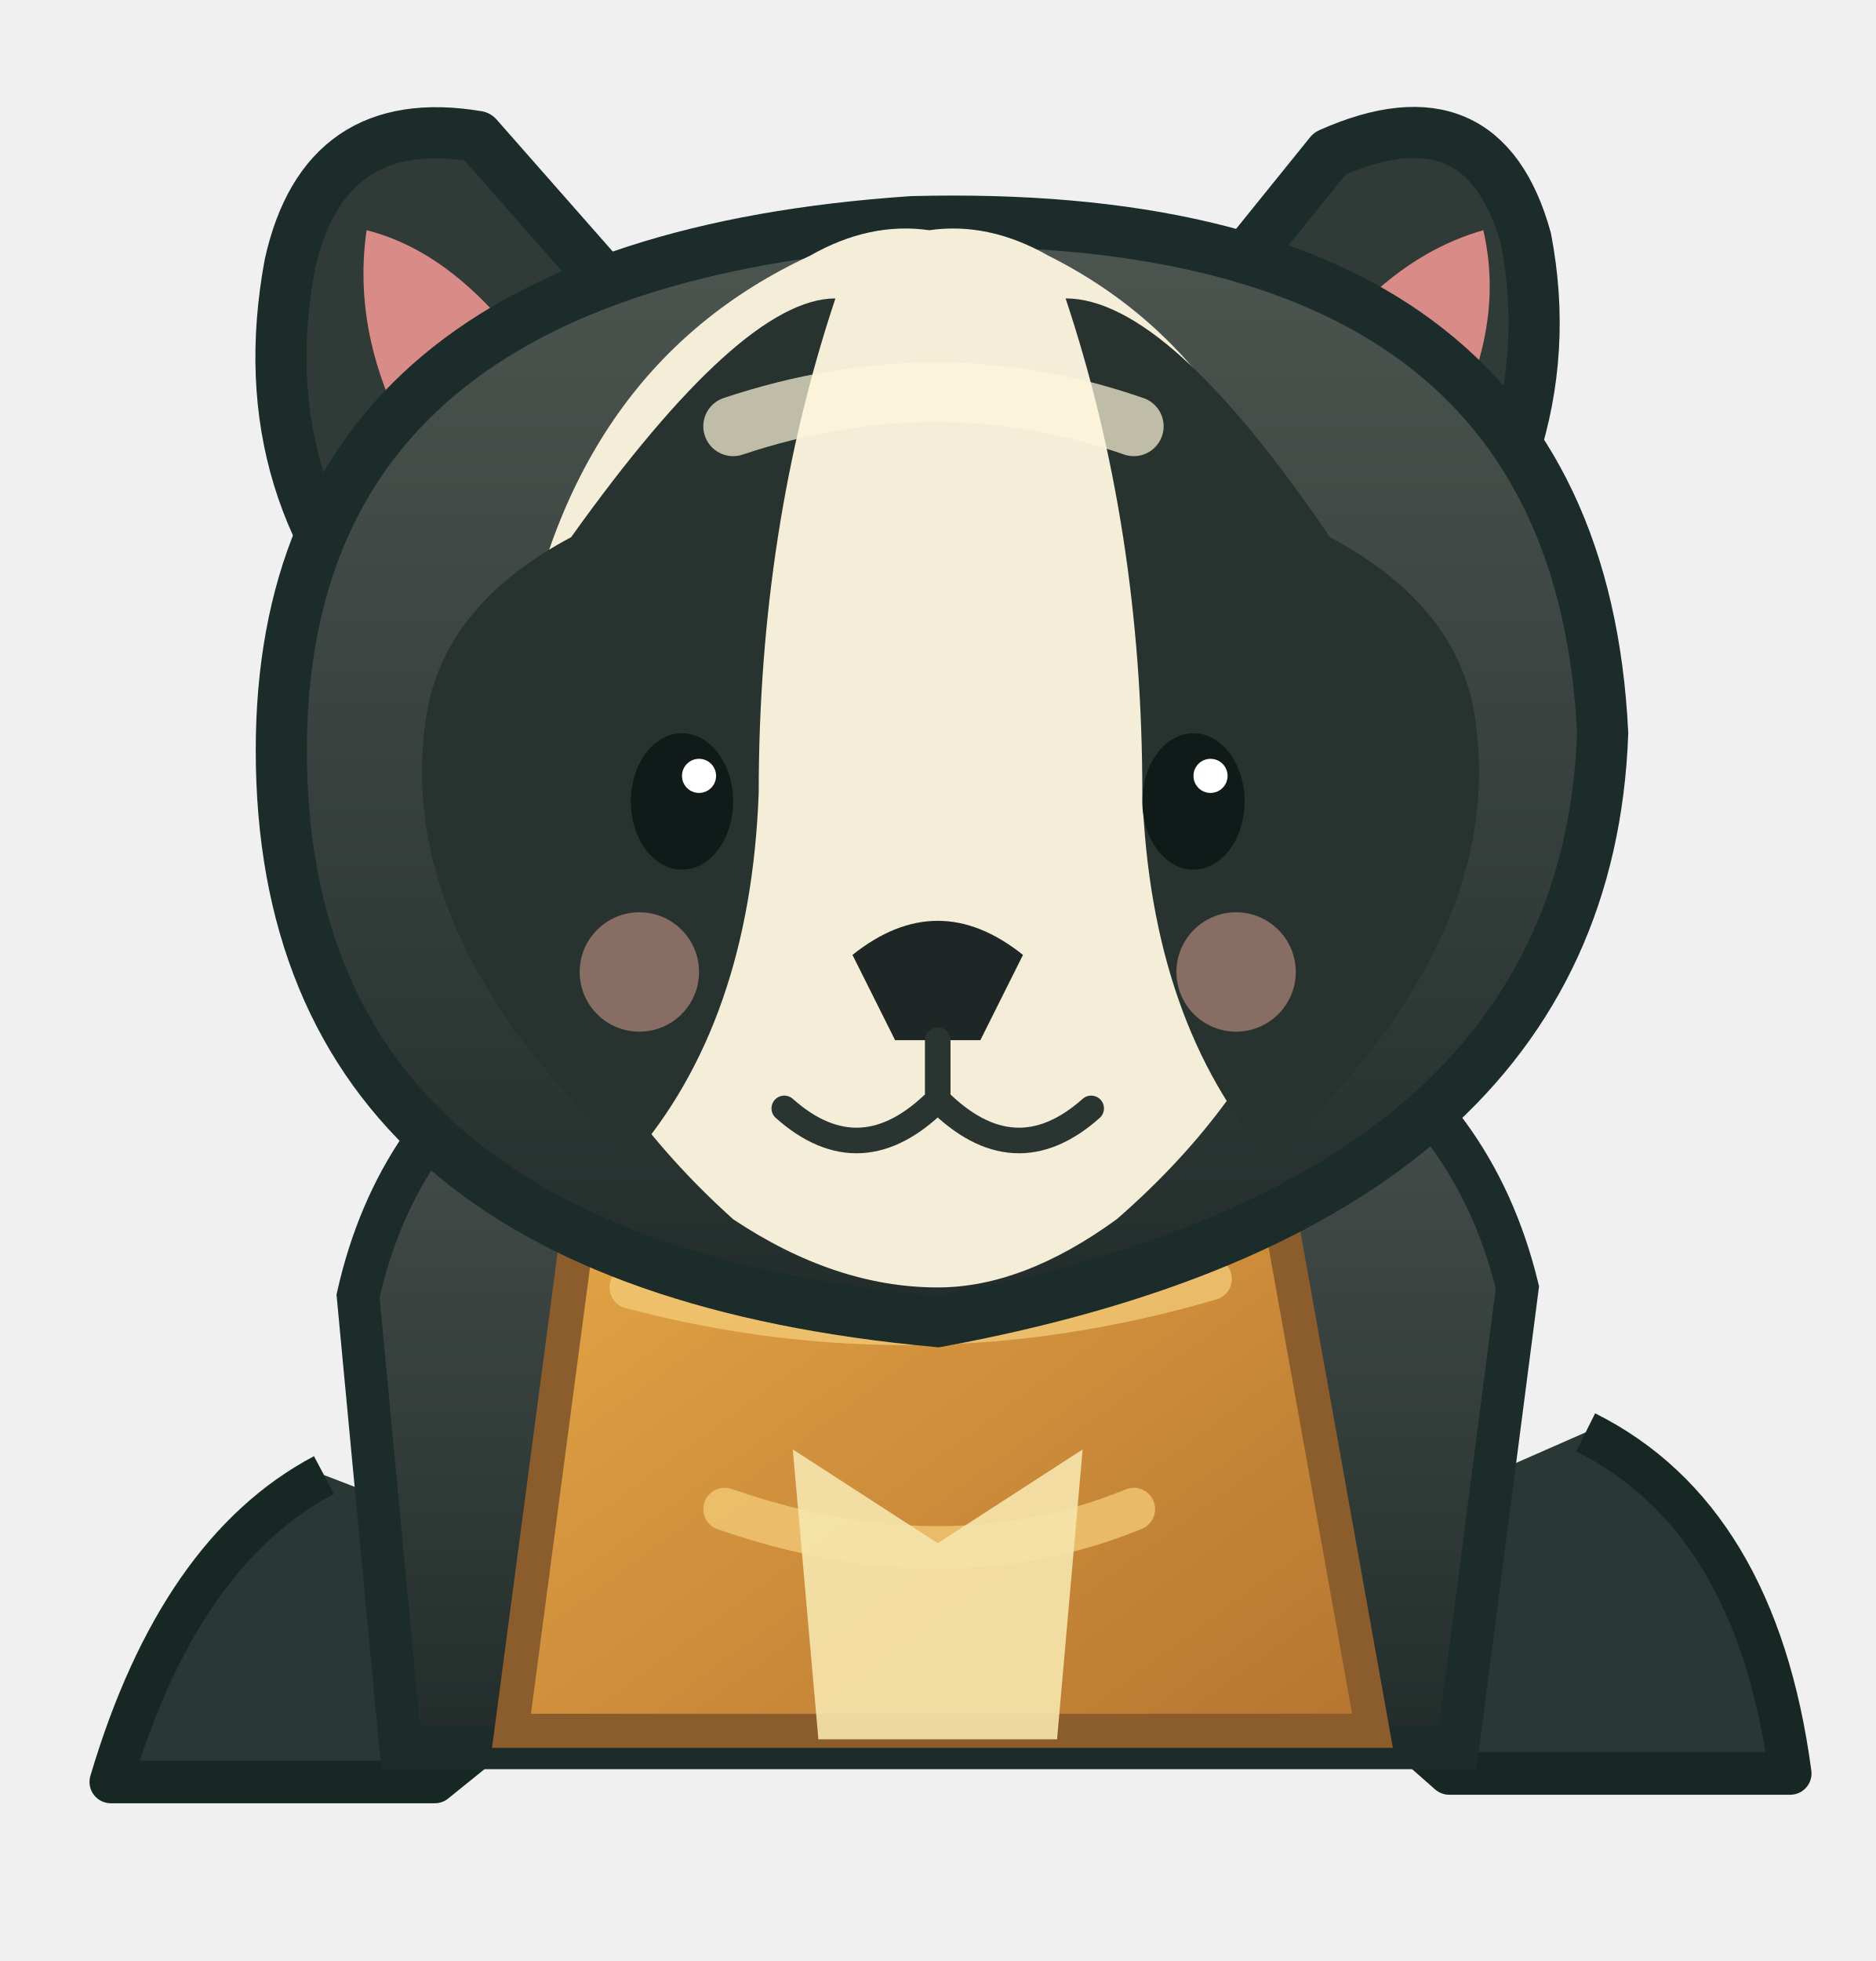
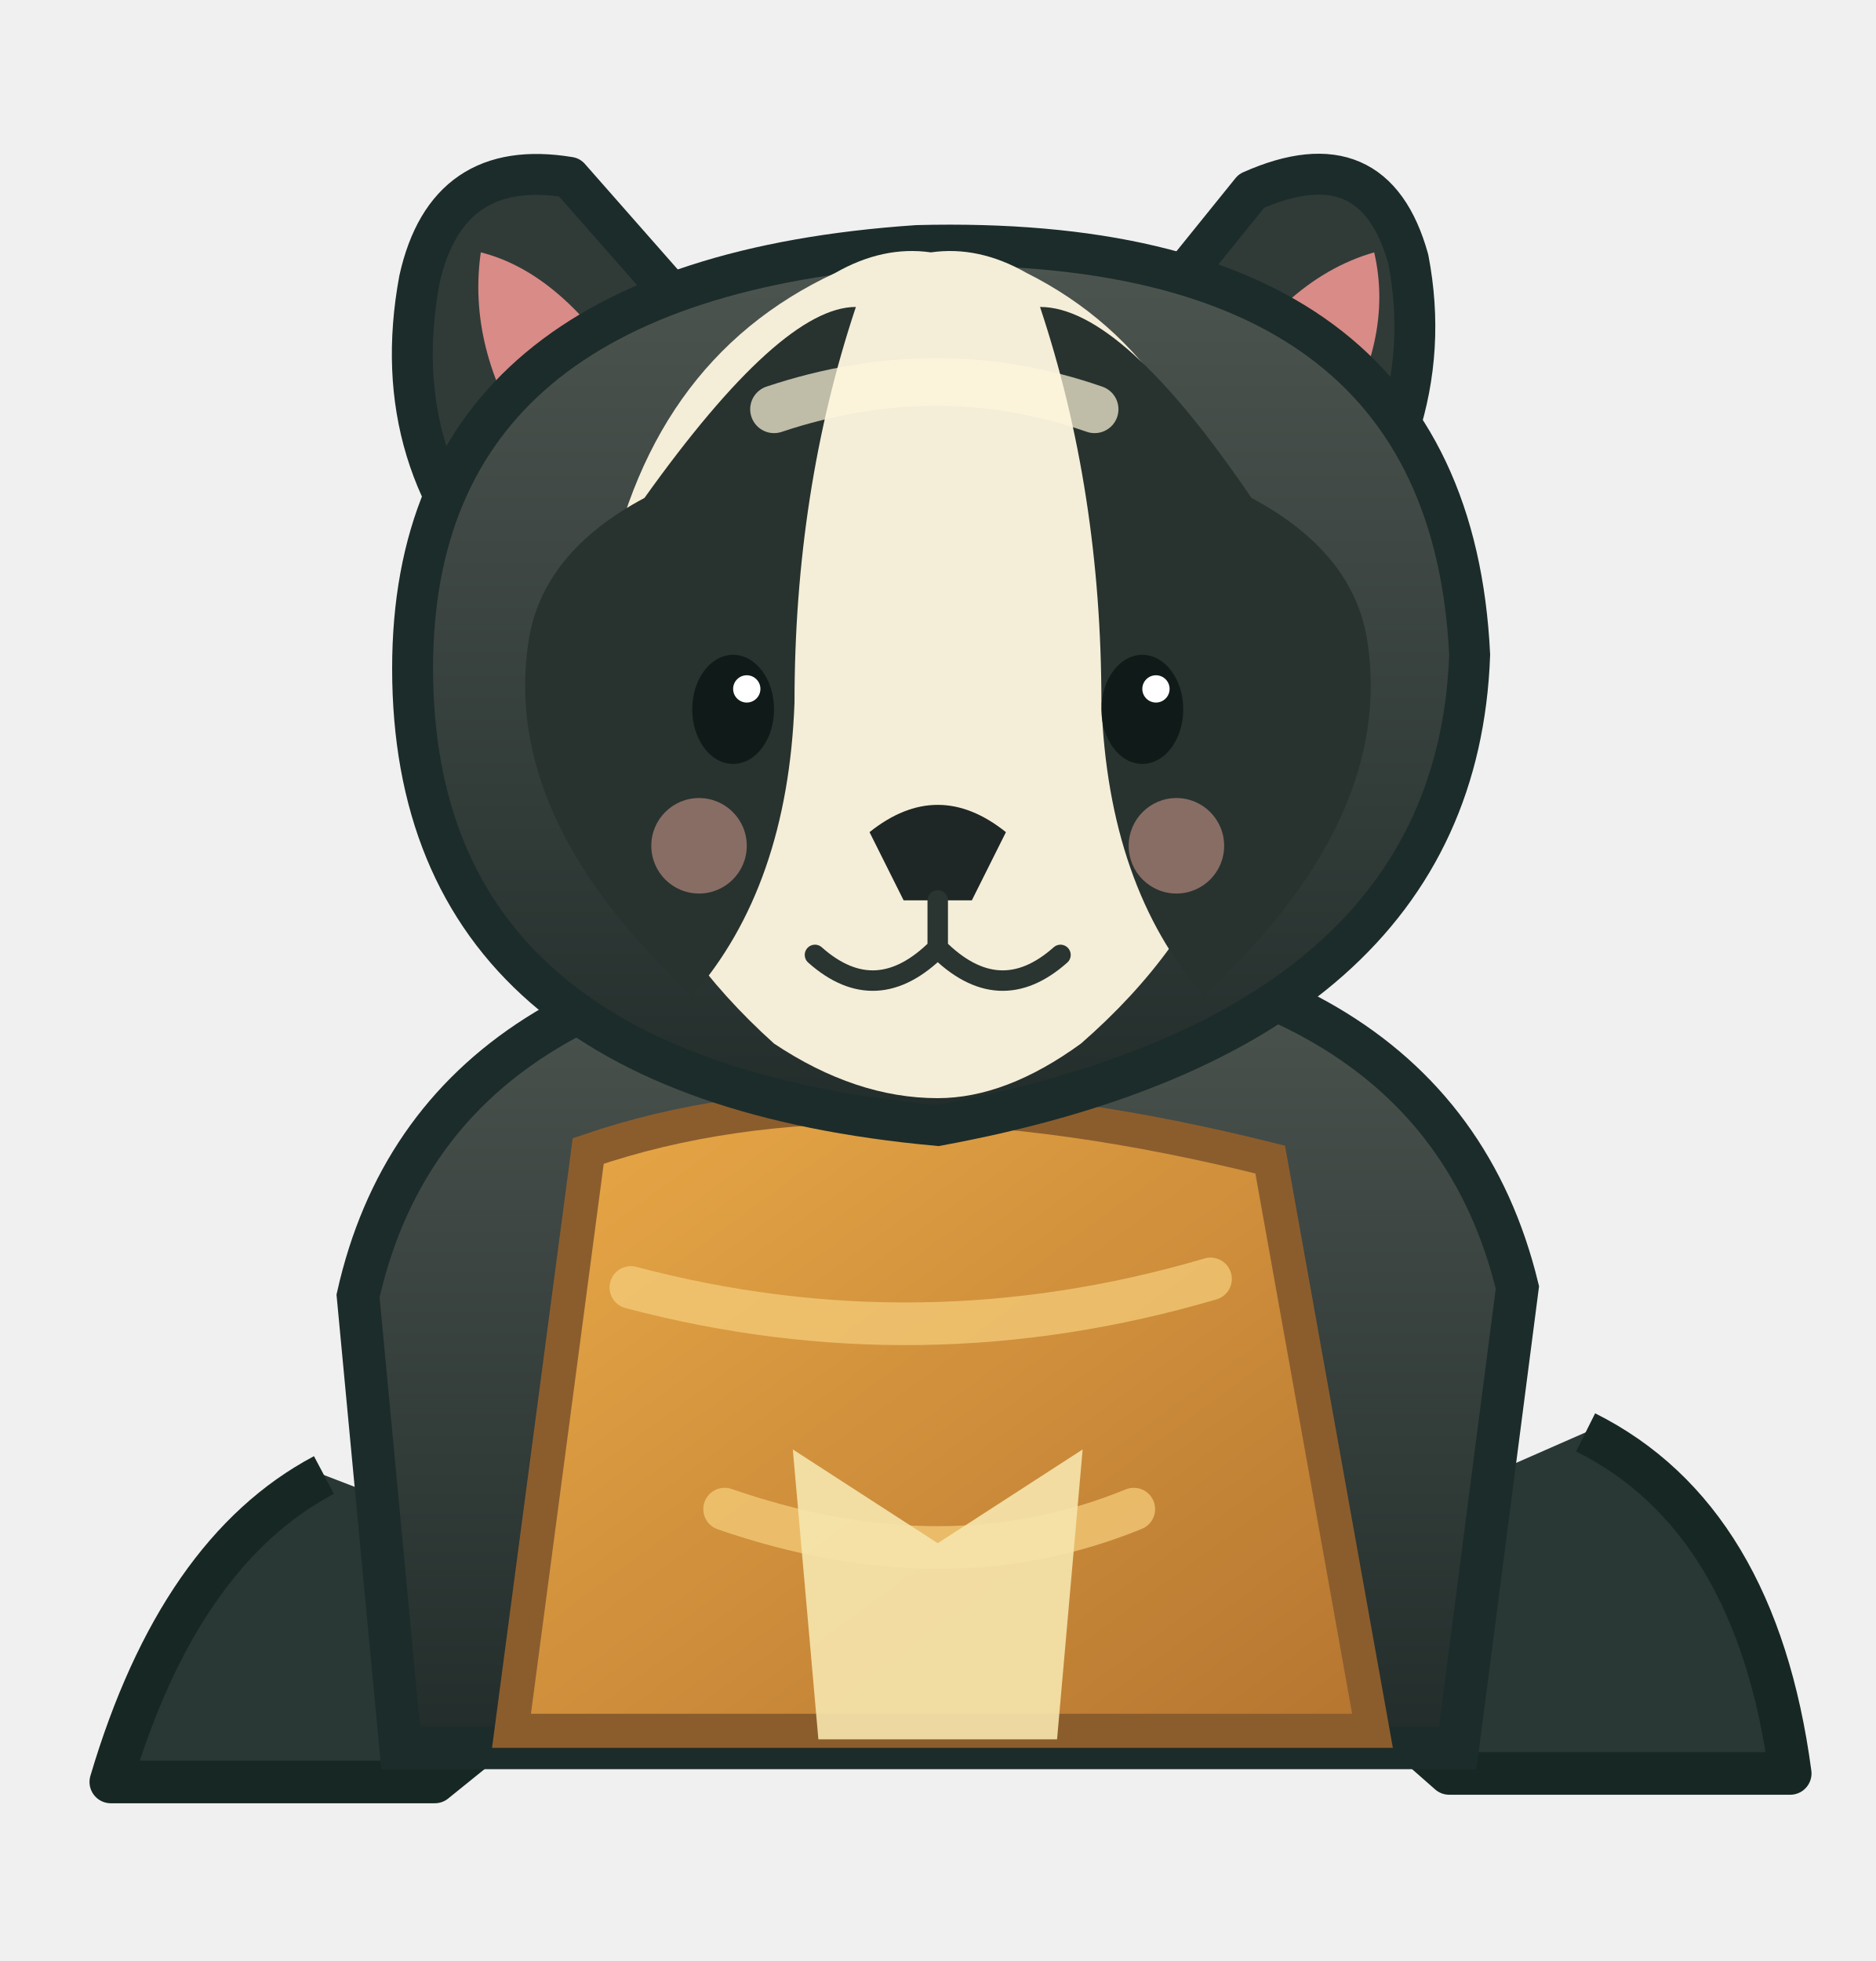
<svg xmlns="http://www.w3.org/2000/svg" viewBox="0 0 220 230">
  <defs>
    <linearGradient id="fur" x2="0" y2="1">
      <stop stop-color="#4d5550" />
      <stop offset="1" stop-color="#222d2b" />
    </linearGradient>
    <linearGradient id="shirt" x2="1" y2="1">
      <stop stop-color="#e9a947" />
      <stop offset="1" stop-color="#b57530" />
    </linearGradient>
  </defs>
  <path d="M38 173q-17 9-25 36h38l26-21m109-20q20 10 24 40h-40l-25-22" fill="#293835" stroke="#172824" stroke-width="5" stroke-linejoin="round" />
  <path d="M42 152q9-40 66-42 60 0 70 41l-7 54H47Z" fill="url(#fur)" stroke="#1c2c2a" stroke-width="5" />
  <path d="M69 135q32-11 80 1l12 67H60Z" fill="url(#shirt)" stroke="#8b5d2d" stroke-width="4" />
  <path d="M74 151q34 9 68-1M85 177q26 9 48 0" fill="none" stroke="#f4cc79" stroke-width="5" stroke-linecap="round" opacity=".75" />
-   <path d="M48 77q-19-19-14-46 4-18 22-15l22 25m85 36q21-23 16-49-5-18-23-10l-21 26" fill="#303b38" stroke="#1c2c2a" stroke-width="6" stroke-linejoin="round" />
-   <path d="M50 55q-9-14-7-28 12 3 22 19m103 8q9-14 6-27-14 4-24 22" fill="#d98b87" />
-   <path d="M33 88q0-57 74-62 78-2 81 60-2 55-78 69-77-7-77-67Z" fill="url(#fur)" stroke="#1c2c2a" stroke-width="6" />
-   <path d="M95 30q-28 13-34 48-5 38 25 65 12 8 24 8 10 0 21-8 31-27 24-65-6-35-32-48-7-4-14-3-7-1-14 3Z" fill="#f4edd8" />
-   <path d="M67 63q20-28 31-28-9 27-9 58-1 27-15 43-28-26-24-52 2-13 17-21Zm89 0q-19-28-31-28 9 27 9 58 1 27 15 43 28-26 24-52-2-13-17-21Z" fill="#28332f" />
-   <ellipse cx="80" cy="94" rx="6" ry="8" fill="#101b19" />
-   <ellipse cx="140" cy="94" rx="6" ry="8" fill="#101b19" />
-   <circle cx="82" cy="91" r="2" fill="#fff" />
-   <circle cx="142" cy="91" r="2" fill="#fff" />
-   <path d="M100 112q10-8 20 0l-5 10h-10Z" fill="#1e2725" />
-   <path d="M110 122v7m0 0q-9 9-18 1m18-1q9 9 18 1" fill="none" stroke="#2a3430" stroke-width="3" stroke-linecap="round" />
-   <circle cx="75" cy="114" r="7" fill="#d79c90" opacity=".55" />
-   <circle cx="145" cy="114" r="7" fill="#d79c90" opacity=".55" />
-   <path d="M86 50q24-8 47 0" fill="none" stroke="#fff7db" stroke-width="7" stroke-linecap="round" opacity=".7" />
+   <g transform="translate(22 8) scale(.8)">
+     <path d="M48 77q-19-19-14-46 4-18 22-15l22 25m85 36q21-23 16-49-5-18-23-10l-21 26" fill="#303b38" stroke="#1c2c2a" stroke-width="6" stroke-linejoin="round" />
+     <path d="M50 55q-9-14-7-28 12 3 22 19m103 8q9-14 6-27-14 4-24 22" fill="#d98b87" />
+     <path d="M33 88q0-57 74-62 78-2 81 60-2 55-78 69-77-7-77-67Z" fill="url(#fur)" stroke="#1c2c2a" stroke-width="6" />
+     <path d="M95 30q-28 13-34 48-5 38 25 65 12 8 24 8 10 0 21-8 31-27 24-65-6-35-32-48-7-4-14-3-7-1-14 3Z" fill="#f4edd8" />
+     <path d="M67 63q20-28 31-28-9 27-9 58-1 27-15 43-28-26-24-52 2-13 17-21Zm89 0q-19-28-31-28 9 27 9 58 1 27 15 43 28-26 24-52-2-13-17-21Z" fill="#28332f" />
+     <ellipse cx="80" cy="94" rx="6" ry="8" fill="#101b19" />
+     <ellipse cx="140" cy="94" rx="6" ry="8" fill="#101b19" />
+     <circle cx="82" cy="91" r="2" fill="#fff" />
+     <circle cx="142" cy="91" r="2" fill="#fff" />
+     <path d="M100 112q10-8 20 0l-5 10h-10Z" fill="#1e2725" />
+     <path d="M110 122v7m0 0q-9 9-18 1m18-1q9 9 18 1" fill="none" stroke="#2a3430" stroke-width="3" stroke-linecap="round" />
+     <circle cx="75" cy="114" r="7" fill="#d79c90" opacity=".55" />
+     <circle cx="145" cy="114" r="7" fill="#d79c90" opacity=".55" />
+     <path d="M86 50q24-8 47 0" fill="none" stroke="#fff7db" stroke-width="7" stroke-linecap="round" opacity=".7" />
+   </g>
  <path d="M93 170l17 11 17-11-3 34H96Z" fill="#f6e5ad" opacity=".9" />
</svg>
